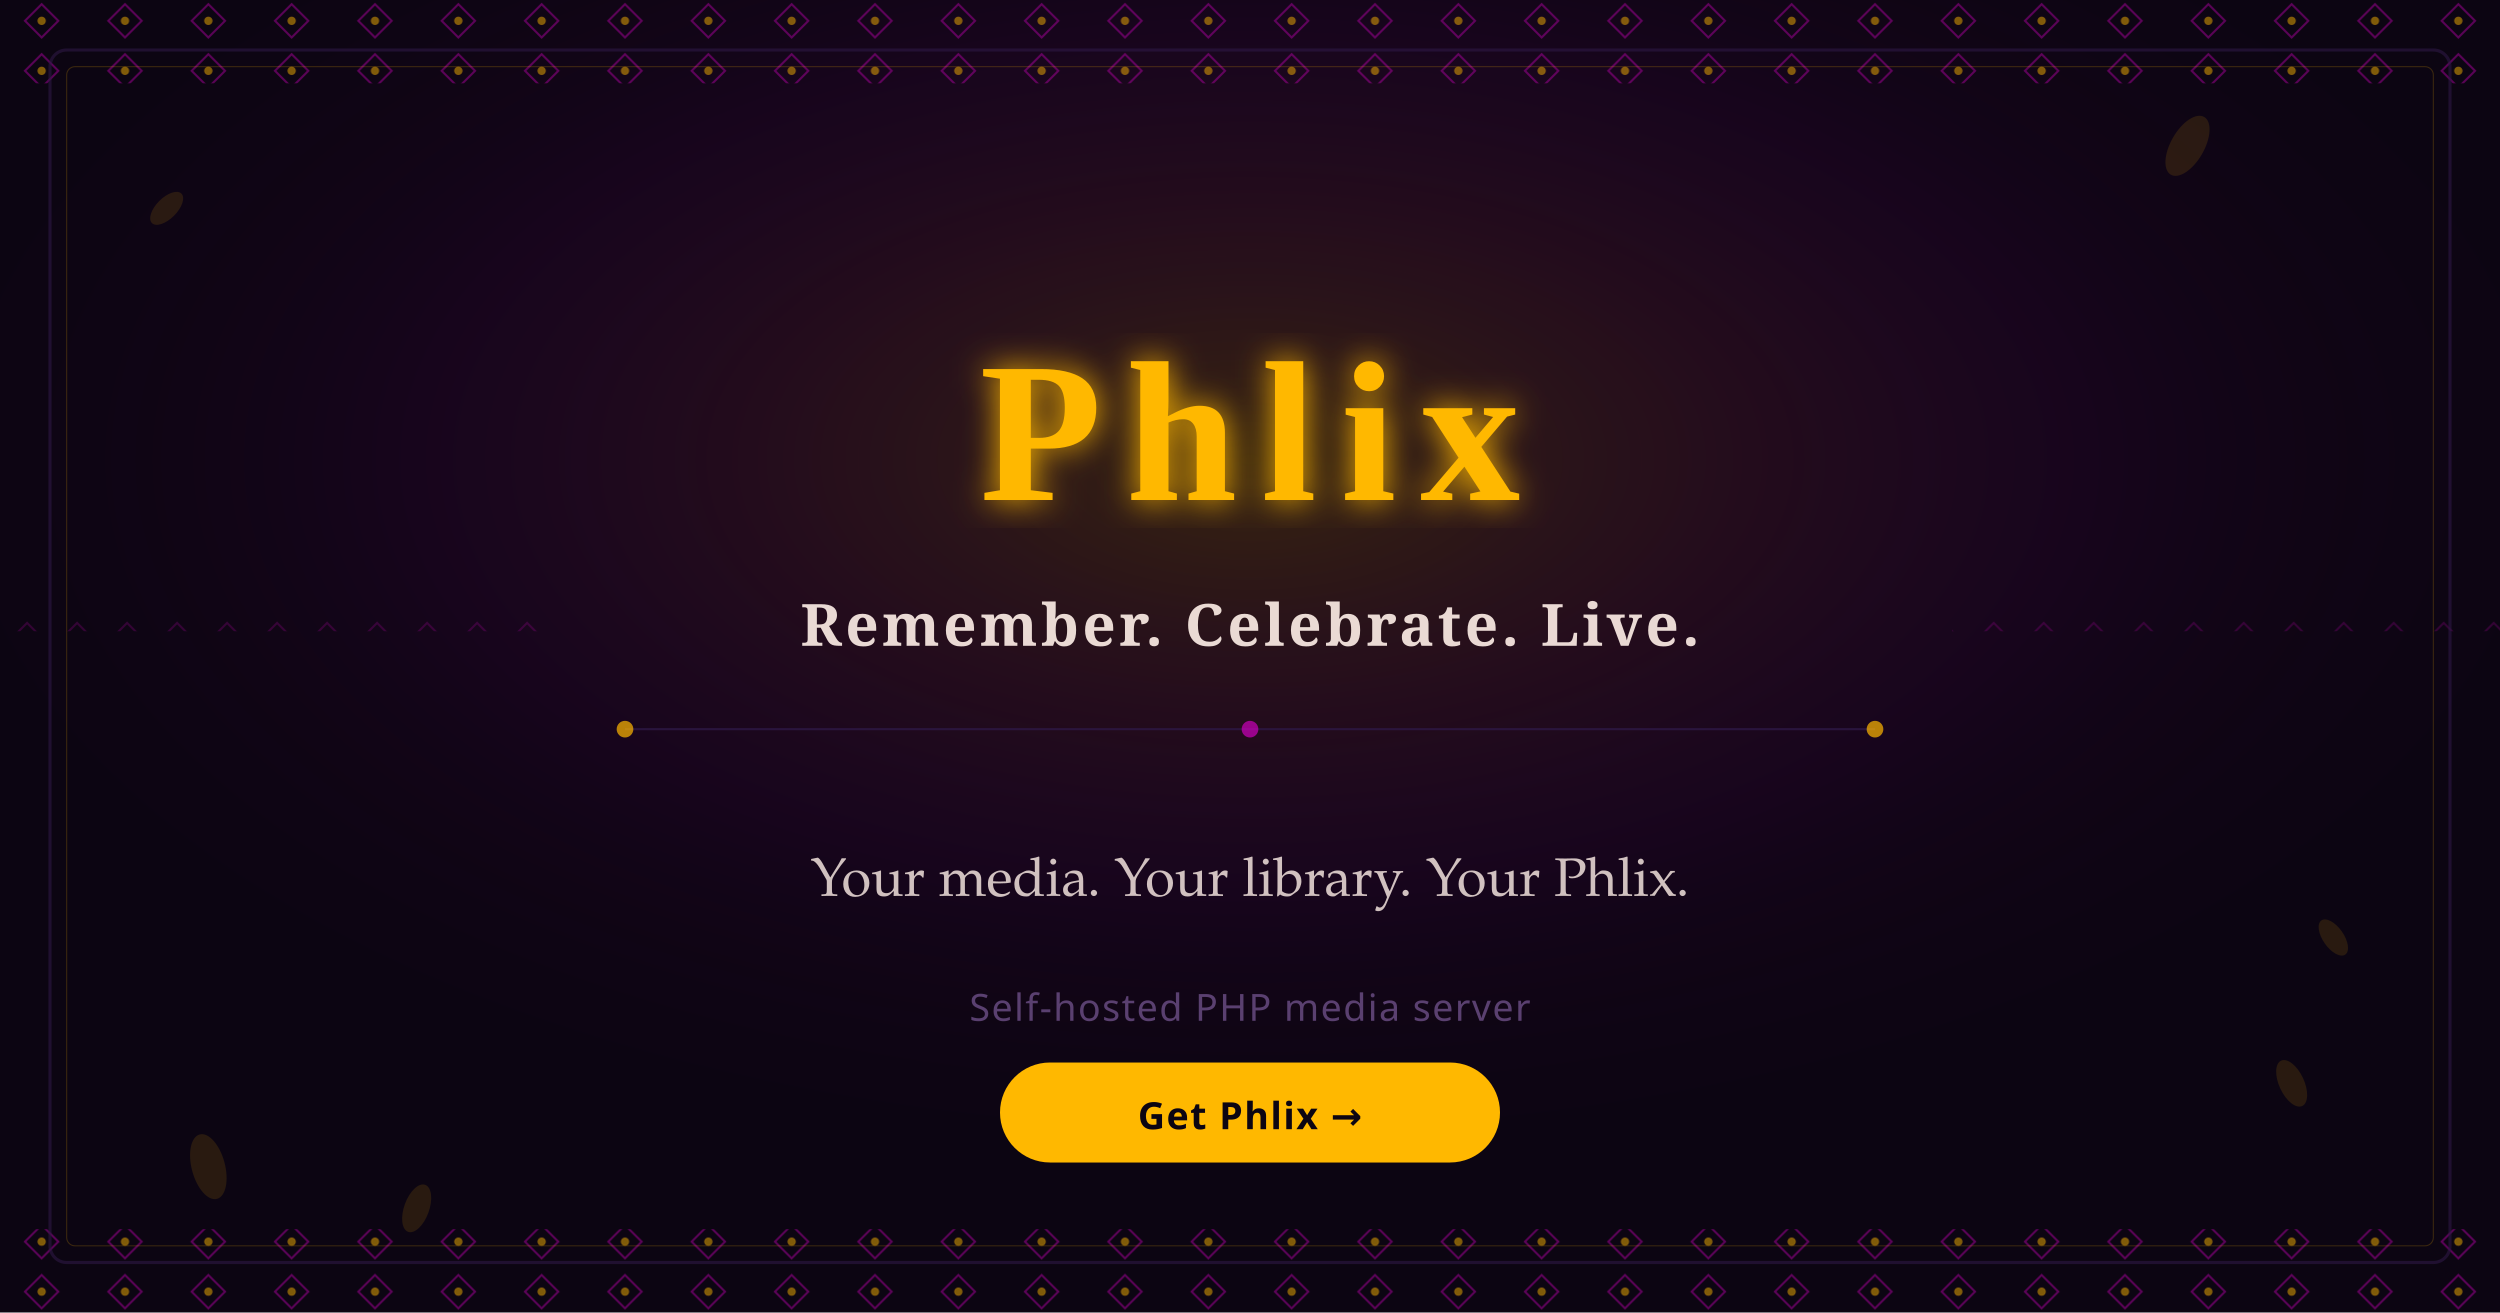
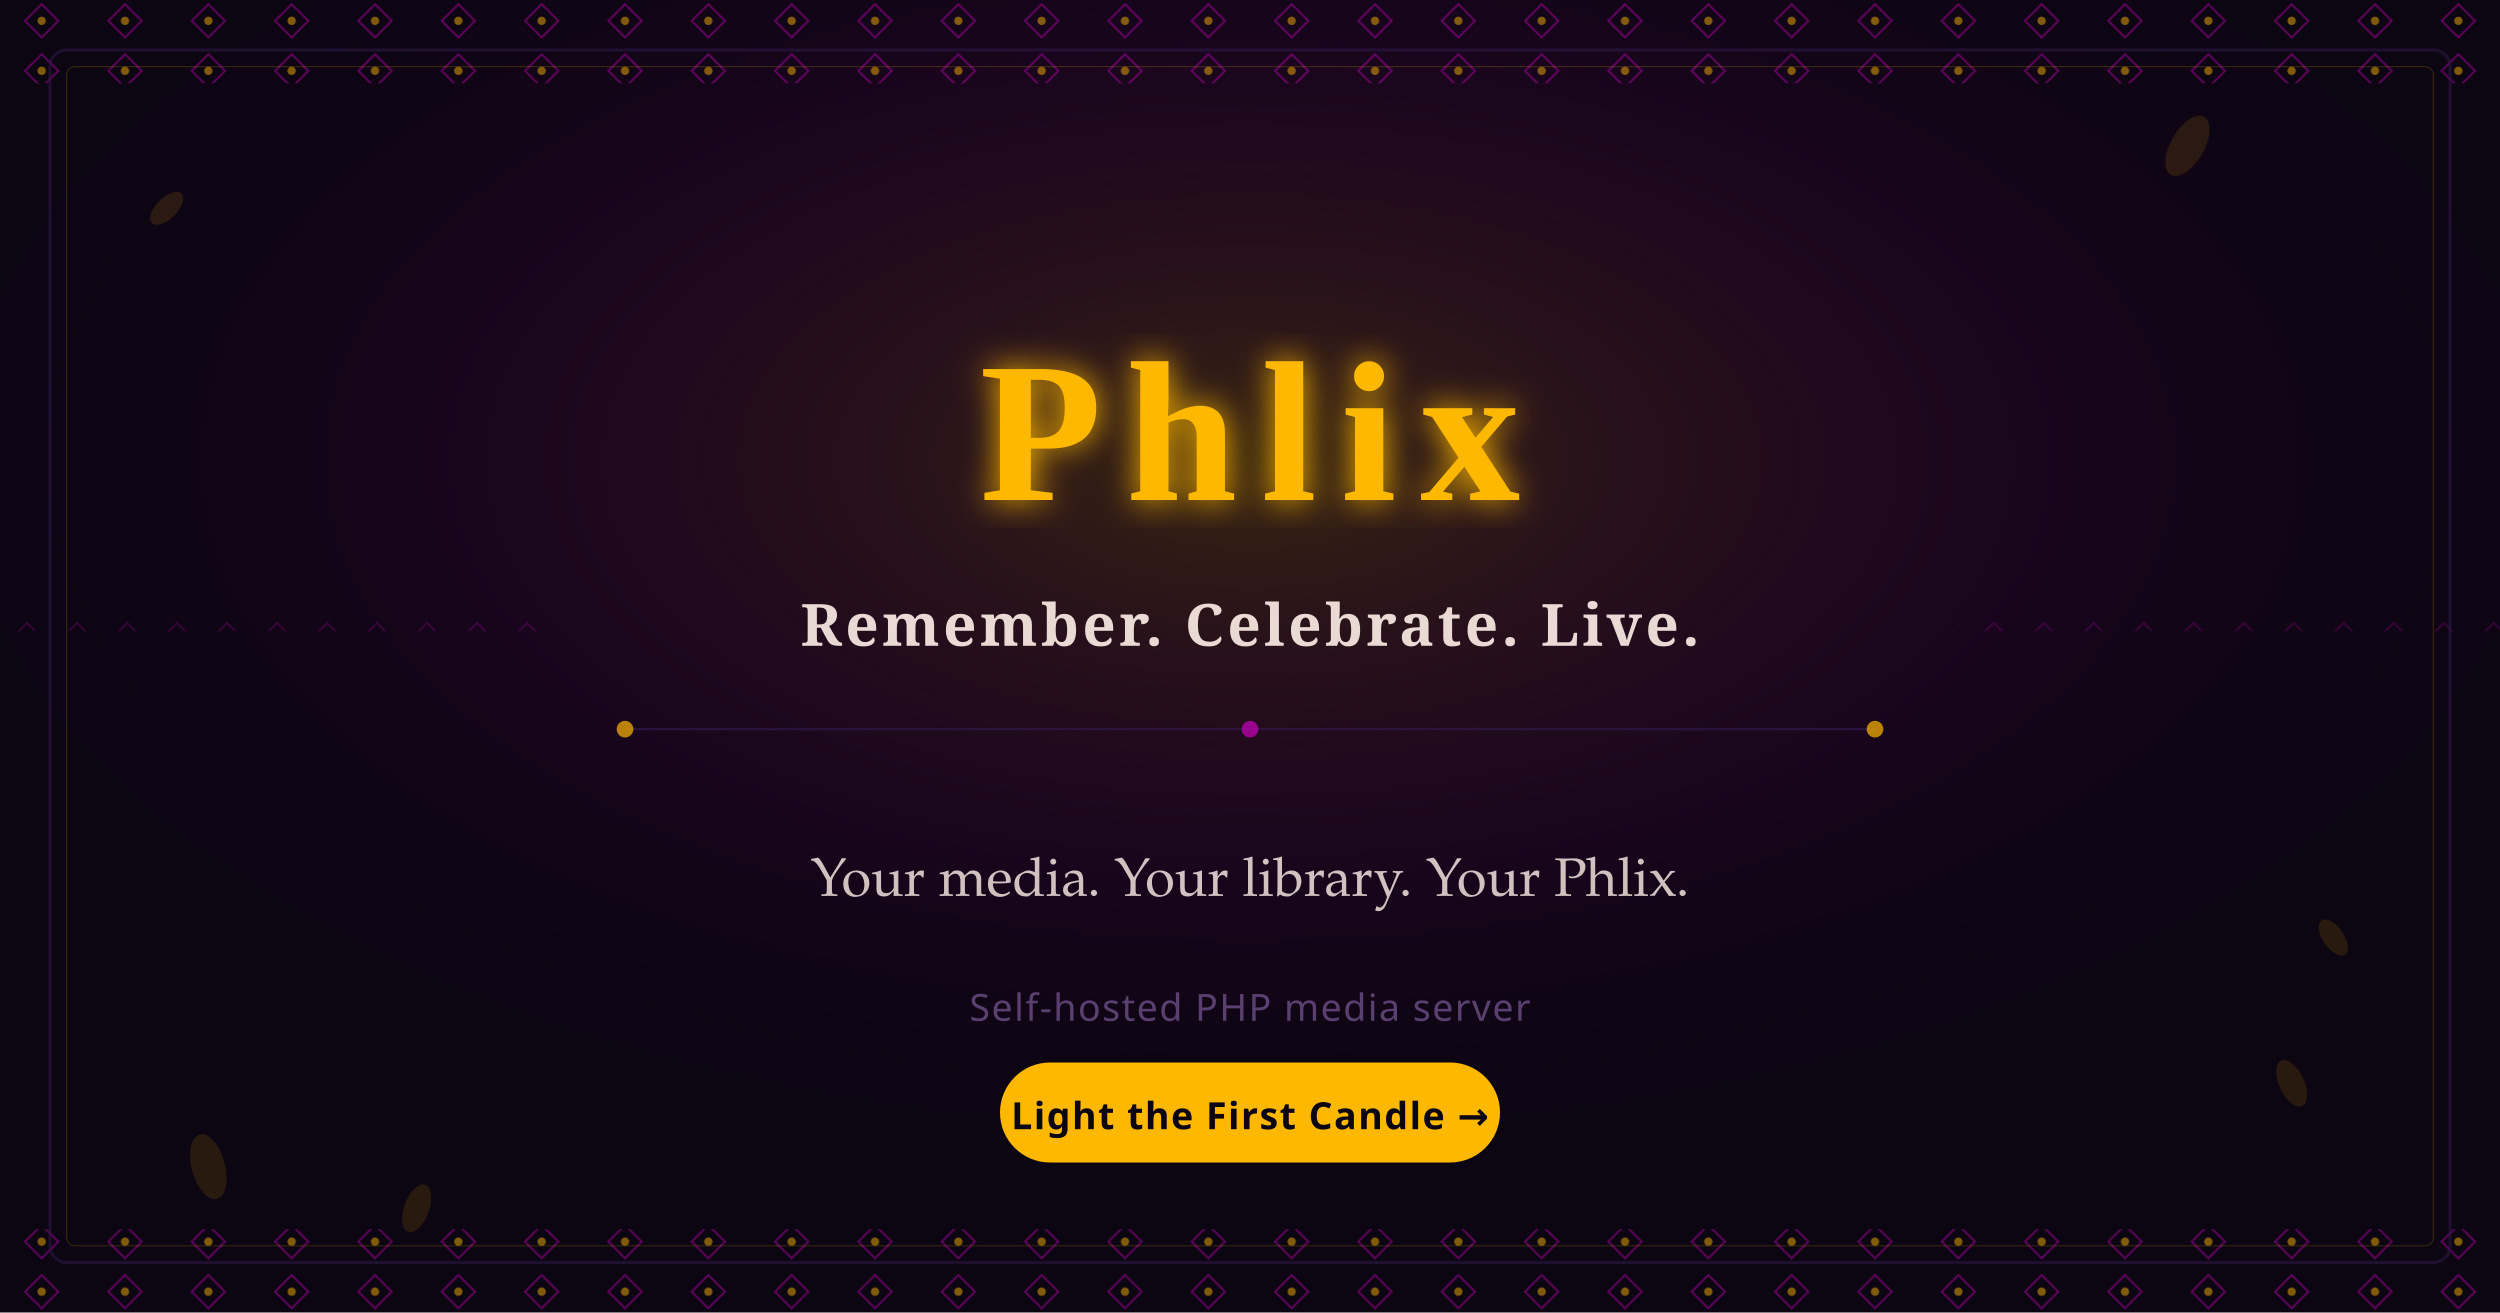
<svg xmlns="http://www.w3.org/2000/svg" viewBox="0 0 1200 630" role="img" aria-label="Phlix social share image">
  <defs>
    <radialGradient id="og-glow" cx="50%" cy="35%" r="55%">
      <stop offset="0%" stop-color="#FFB800" stop-opacity="0.18" />
      <stop offset="60%" stop-color="#CC00BB" stop-opacity="0.06" />
      <stop offset="100%" stop-color="#0C0512" stop-opacity="0" />
    </radialGradient>
    <pattern id="pp-border" x="0" y="0" width="40" height="24" patternUnits="userSpaceOnUse">
      <path d="M20 2 L28 10 L20 18 L12 10 Z" fill="none" stroke="#CC00BB" stroke-width="1" opacity="0.5" />
      <circle cx="20" cy="10" r="2" fill="#FFB800" opacity="0.6" />
    </pattern>
  </defs>
  <rect width="1200" height="630" fill="#0C0512" />
  <rect width="1200" height="630" fill="url(#og-glow)" />
  <rect x="0" y="0" width="1200" height="40" fill="url(#pp-border)" opacity="0.8" />
  <g transform="translate(0,590)">
    <rect x="0" y="0" width="1200" height="40" fill="url(#pp-border)" opacity="0.8" transform="rotate(180 600 20)" />
  </g>
  <g transform="translate(0,40)">
    <rect x="0" y="0" width="16" height="510" fill="url(#pp-border)" opacity="0.4" transform="rotate(90 8 255)" />
  </g>
  <g transform="translate(1184,40)">
    <rect x="0" y="0" width="16" height="510" fill="url(#pp-border)" opacity="0.4" transform="rotate(90 8 255)" />
  </g>
  <rect x="24" y="24" width="1152" height="582" rx="8" fill="none" stroke="#2D1845" stroke-width="1.5" opacity="0.6" />
  <rect x="32" y="32" width="1136" height="566" rx="4" fill="none" stroke="#FFB800" stroke-width="0.5" opacity="0.2" />
  <g fill="#FFB800" opacity="0.12">
    <ellipse cx="100" cy="560" rx="8" ry="16" transform="rotate(-15 100 560)" />
    <ellipse cx="200" cy="580" rx="6" ry="12" transform="rotate(20 200 580)" />
    <ellipse cx="1050" cy="70" rx="8" ry="16" transform="rotate(30 1050 70)" />
    <ellipse cx="1100" cy="520" rx="6" ry="12" transform="rotate(-25 1100 520)" />
    <ellipse cx="80" cy="100" rx="5" ry="10" transform="rotate(45 80 100)" />
    <ellipse cx="1120" cy="450" rx="5" ry="10" transform="rotate(-35 1120 450)" />
  </g>
  <text x="600" y="240" text-anchor="middle" font-family="'Cinzel Decorative', 'Trajan Pro', 'Times New Roman', serif" font-weight="700" font-size="96" letter-spacing="0.12em" fill="#FFB800" filter="url(#glow)">Phlix</text>
  <text x="600" y="310" text-anchor="middle" font-family="'Playfair Display', Georgia, serif" font-weight="700" font-size="28" letter-spacing="0.06em" fill="#FFF0E8" opacity="0.9">Remember. Celebrate. Live.</text>
  <line x1="300" y1="350" x2="900" y2="350" stroke="#2D1845" stroke-width="1" opacity="0.8" />
  <circle cx="300" cy="350" r="4" fill="#FFB800" opacity="0.7" />
  <circle cx="600" cy="350" r="4" fill="#CC00BB" opacity="0.7" />
  <circle cx="900" cy="350" r="4" fill="#FFB800" opacity="0.7" />
  <text x="600" y="430" text-anchor="middle" font-family="'Lora', Palatino, Georgia, serif" font-weight="400" font-size="26" fill="#FFF0E8" opacity="0.8">Your media. Your library. Your Phlix.</text>
  <text x="600" y="490" text-anchor="middle" font-family="'IBM Plex Sans', system-ui, sans-serif" font-weight="400" font-size="18" letter-spacing="0.04em" fill="#5A4070">Self-hosted PHP media server</text>
  <rect x="480" y="510" width="240" height="48" rx="24" fill="#FFB800" />
-   <text x="600" y="542" text-anchor="middle" font-family="'IBM Plex Sans', system-ui, sans-serif" font-weight="700" font-size="18" letter-spacing="0.04em" fill="#0C0512">Get Phlix →</text>
+   <text x="600" y="542" text-anchor="middle" font-family="'IBM Plex Sans', system-ui, sans-serif" font-weight="700" font-size="18" letter-spacing="0.04em" fill="#0C0512">Light the First Candle →</text>
  <defs>
    <filter id="glow" x="-20%" y="-20%" width="140%" height="140%">
      <feGaussianBlur stdDeviation="8" result="blur" />
      <feMerge>
        <feMergeNode in="blur" />
        <feMergeNode in="SourceGraphic" />
      </feMerge>
    </filter>
  </defs>
</svg>
